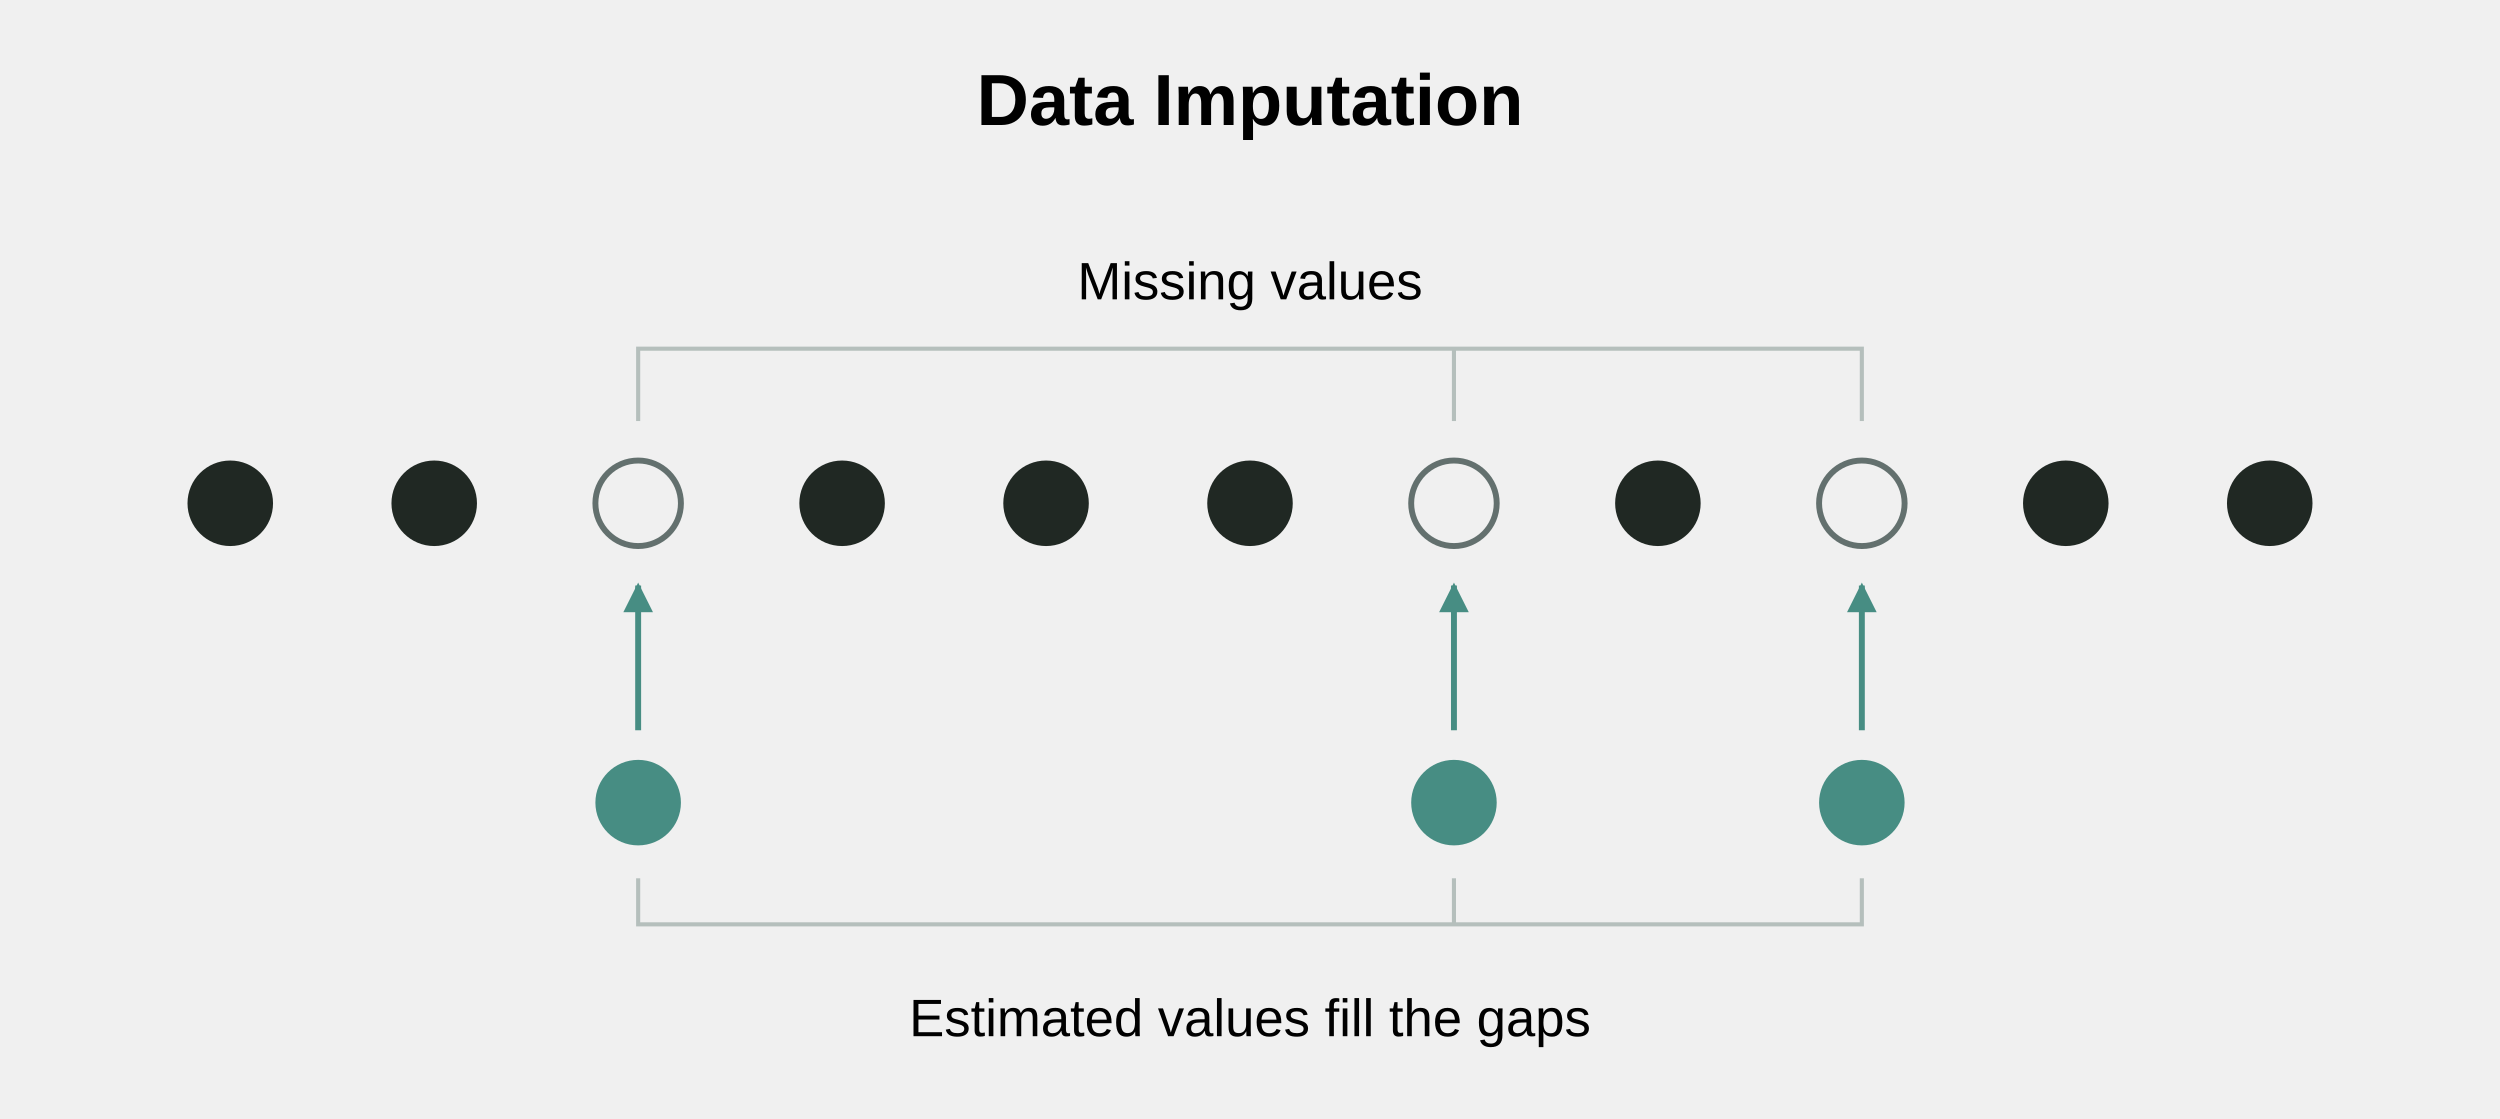
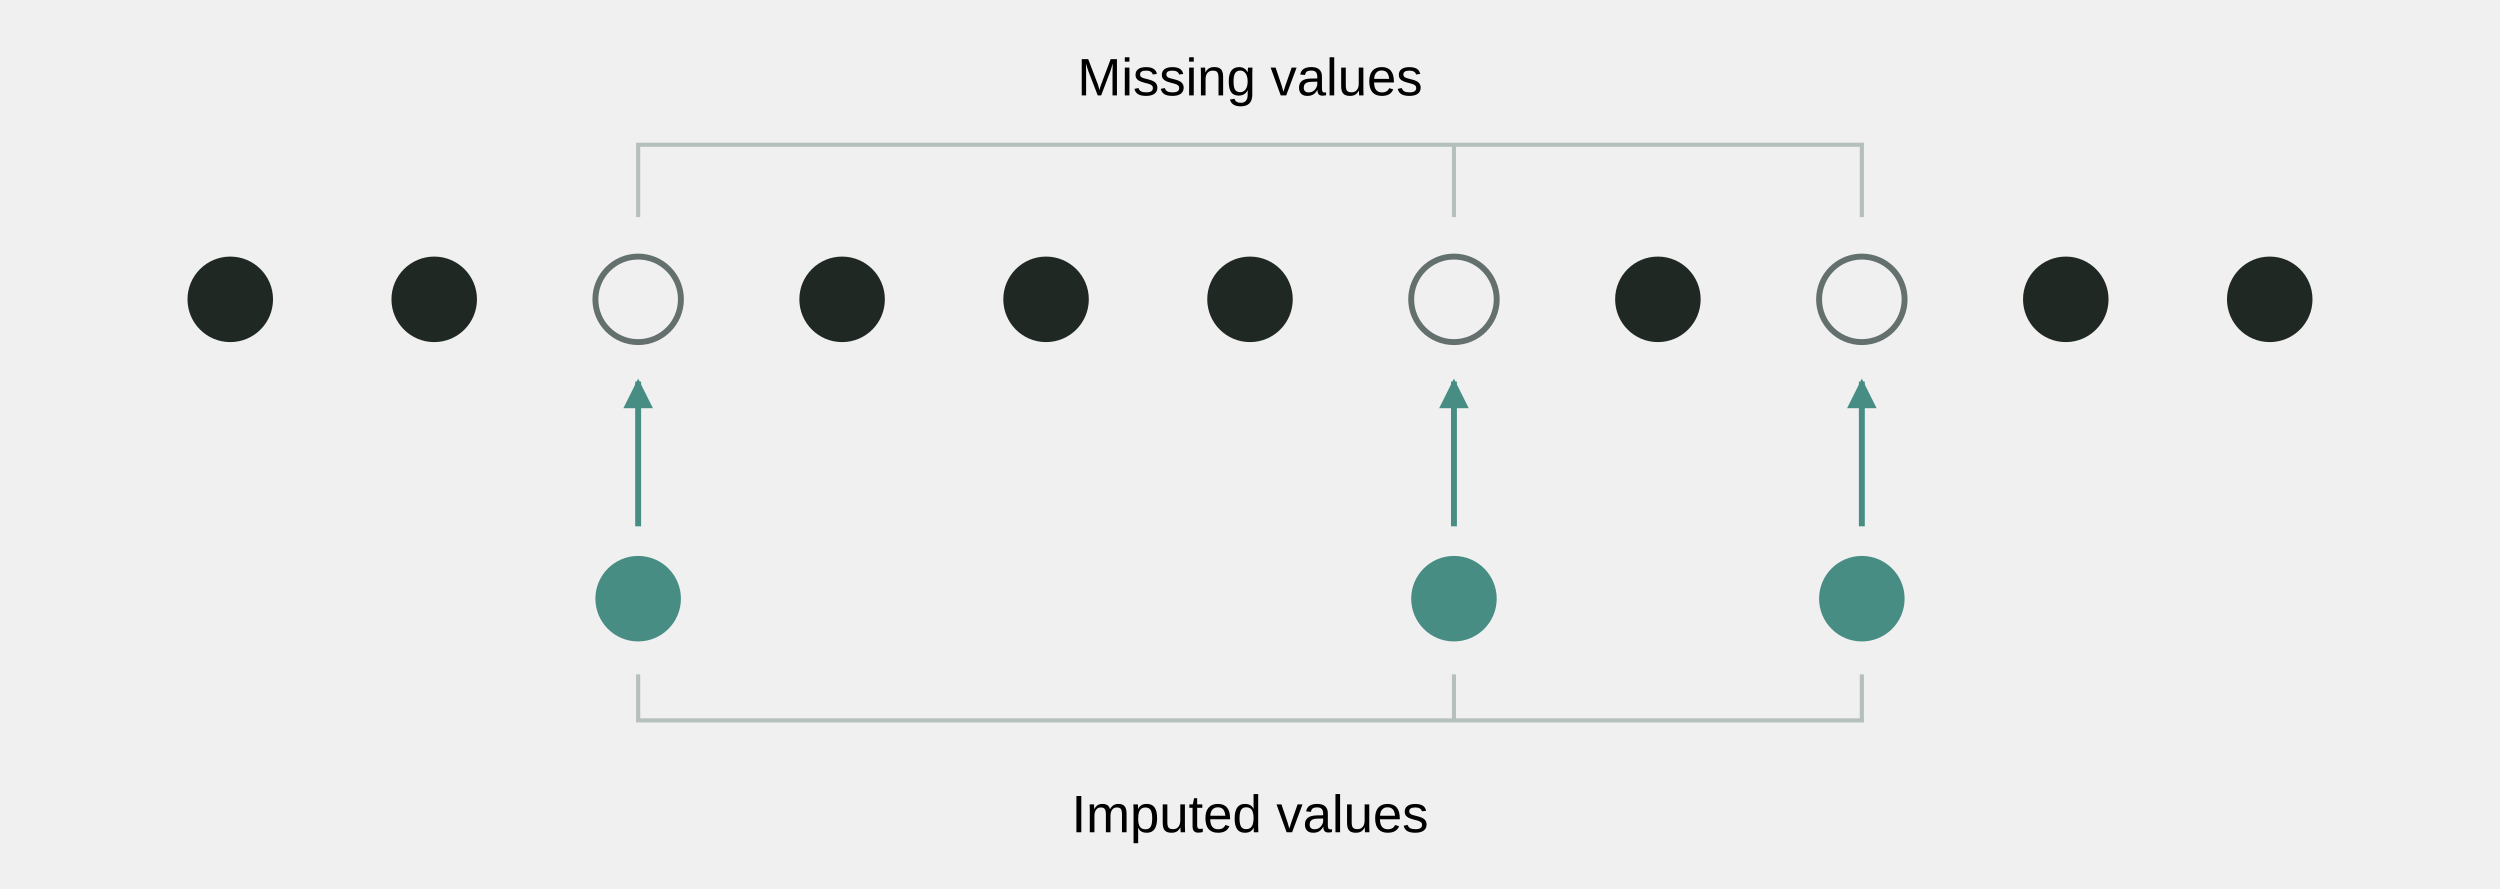
- <svg xmlns="http://www.w3.org/2000/svg" viewBox="0 0 760 340" role="img" aria-labelledby="title desc">
+ <svg xmlns="http://www.w3.org/2000/svg" viewBox="0 62 760 270" role="img" aria-labelledby="title desc">
  <style>
text { font-family:"Avenir Next","Segoe UI",Arial,sans-serif; fill:#000000; }
.observed { fill:#202823; }
.gap { fill:none; stroke:#63706e; stroke-width:1.8; }
.estimate { fill:#478d83; }
.guide { fill:none; stroke:#b5bfbc; stroke-width:1.25; }
.arrow { fill:none; stroke:#478d83; stroke-width:1.8; }
.head { fill:#478d83; }
@media (prefers-color-scheme:dark) {
text { fill:#ffffff; }
.observed { fill:#e5eae6; }
.gap { stroke:#a6b2ae; }
.estimate,.head { fill:#8ac7bc; }
.arrow { stroke:#8ac7bc; }
.guide { stroke:#63706e; }
}
</style>
  <defs>
    <marker id="fill-gap" viewBox="0 0 10 10" refX="9" refY="5" markerWidth="5" markerHeight="5" orient="auto">
      <path class="head" d="M0 0 L10 5 L0 10 Z" />
    </marker>
  </defs>
-   <text x="380" y="38" font-size="22" font-weight="600" text-anchor="middle">Data Imputation</text>
  <text x="380" y="91" font-size="16" text-anchor="middle">Missing values</text>
  <path class="guide" d="M194 128 V106 H566 V128 M442 106 V128" />
  <circle cx="70" cy="153" r="13" class="observed" />
  <circle cx="132" cy="153" r="13" class="observed" />
  <circle cx="194" cy="153" r="13" class="gap" />
  <path class="arrow" d="M194 222 V178" marker-end="url(#fill-gap)" />
  <circle cx="194" cy="244" r="13" class="estimate" />
  <circle cx="256" cy="153" r="13" class="observed" />
  <circle cx="318" cy="153" r="13" class="observed" />
  <circle cx="380" cy="153" r="13" class="observed" />
  <circle cx="442" cy="153" r="13" class="gap" />
  <path class="arrow" d="M442 222 V178" marker-end="url(#fill-gap)" />
  <circle cx="442" cy="244" r="13" class="estimate" />
  <circle cx="504" cy="153" r="13" class="observed" />
  <circle cx="566" cy="153" r="13" class="gap" />
  <path class="arrow" d="M566 222 V178" marker-end="url(#fill-gap)" />
  <circle cx="566" cy="244" r="13" class="estimate" />
  <circle cx="628" cy="153" r="13" class="observed" />
  <circle cx="690" cy="153" r="13" class="observed" />
  <path class="guide" d="M194 267 V281 H566 V267 M442 267 V281" />
-   <text x="380" y="315" font-size="16" text-anchor="middle">Estimated values fill the gaps</text>
+   <text x="380" y="315" font-size="16" text-anchor="middle">Imputed values</text>
</svg>
